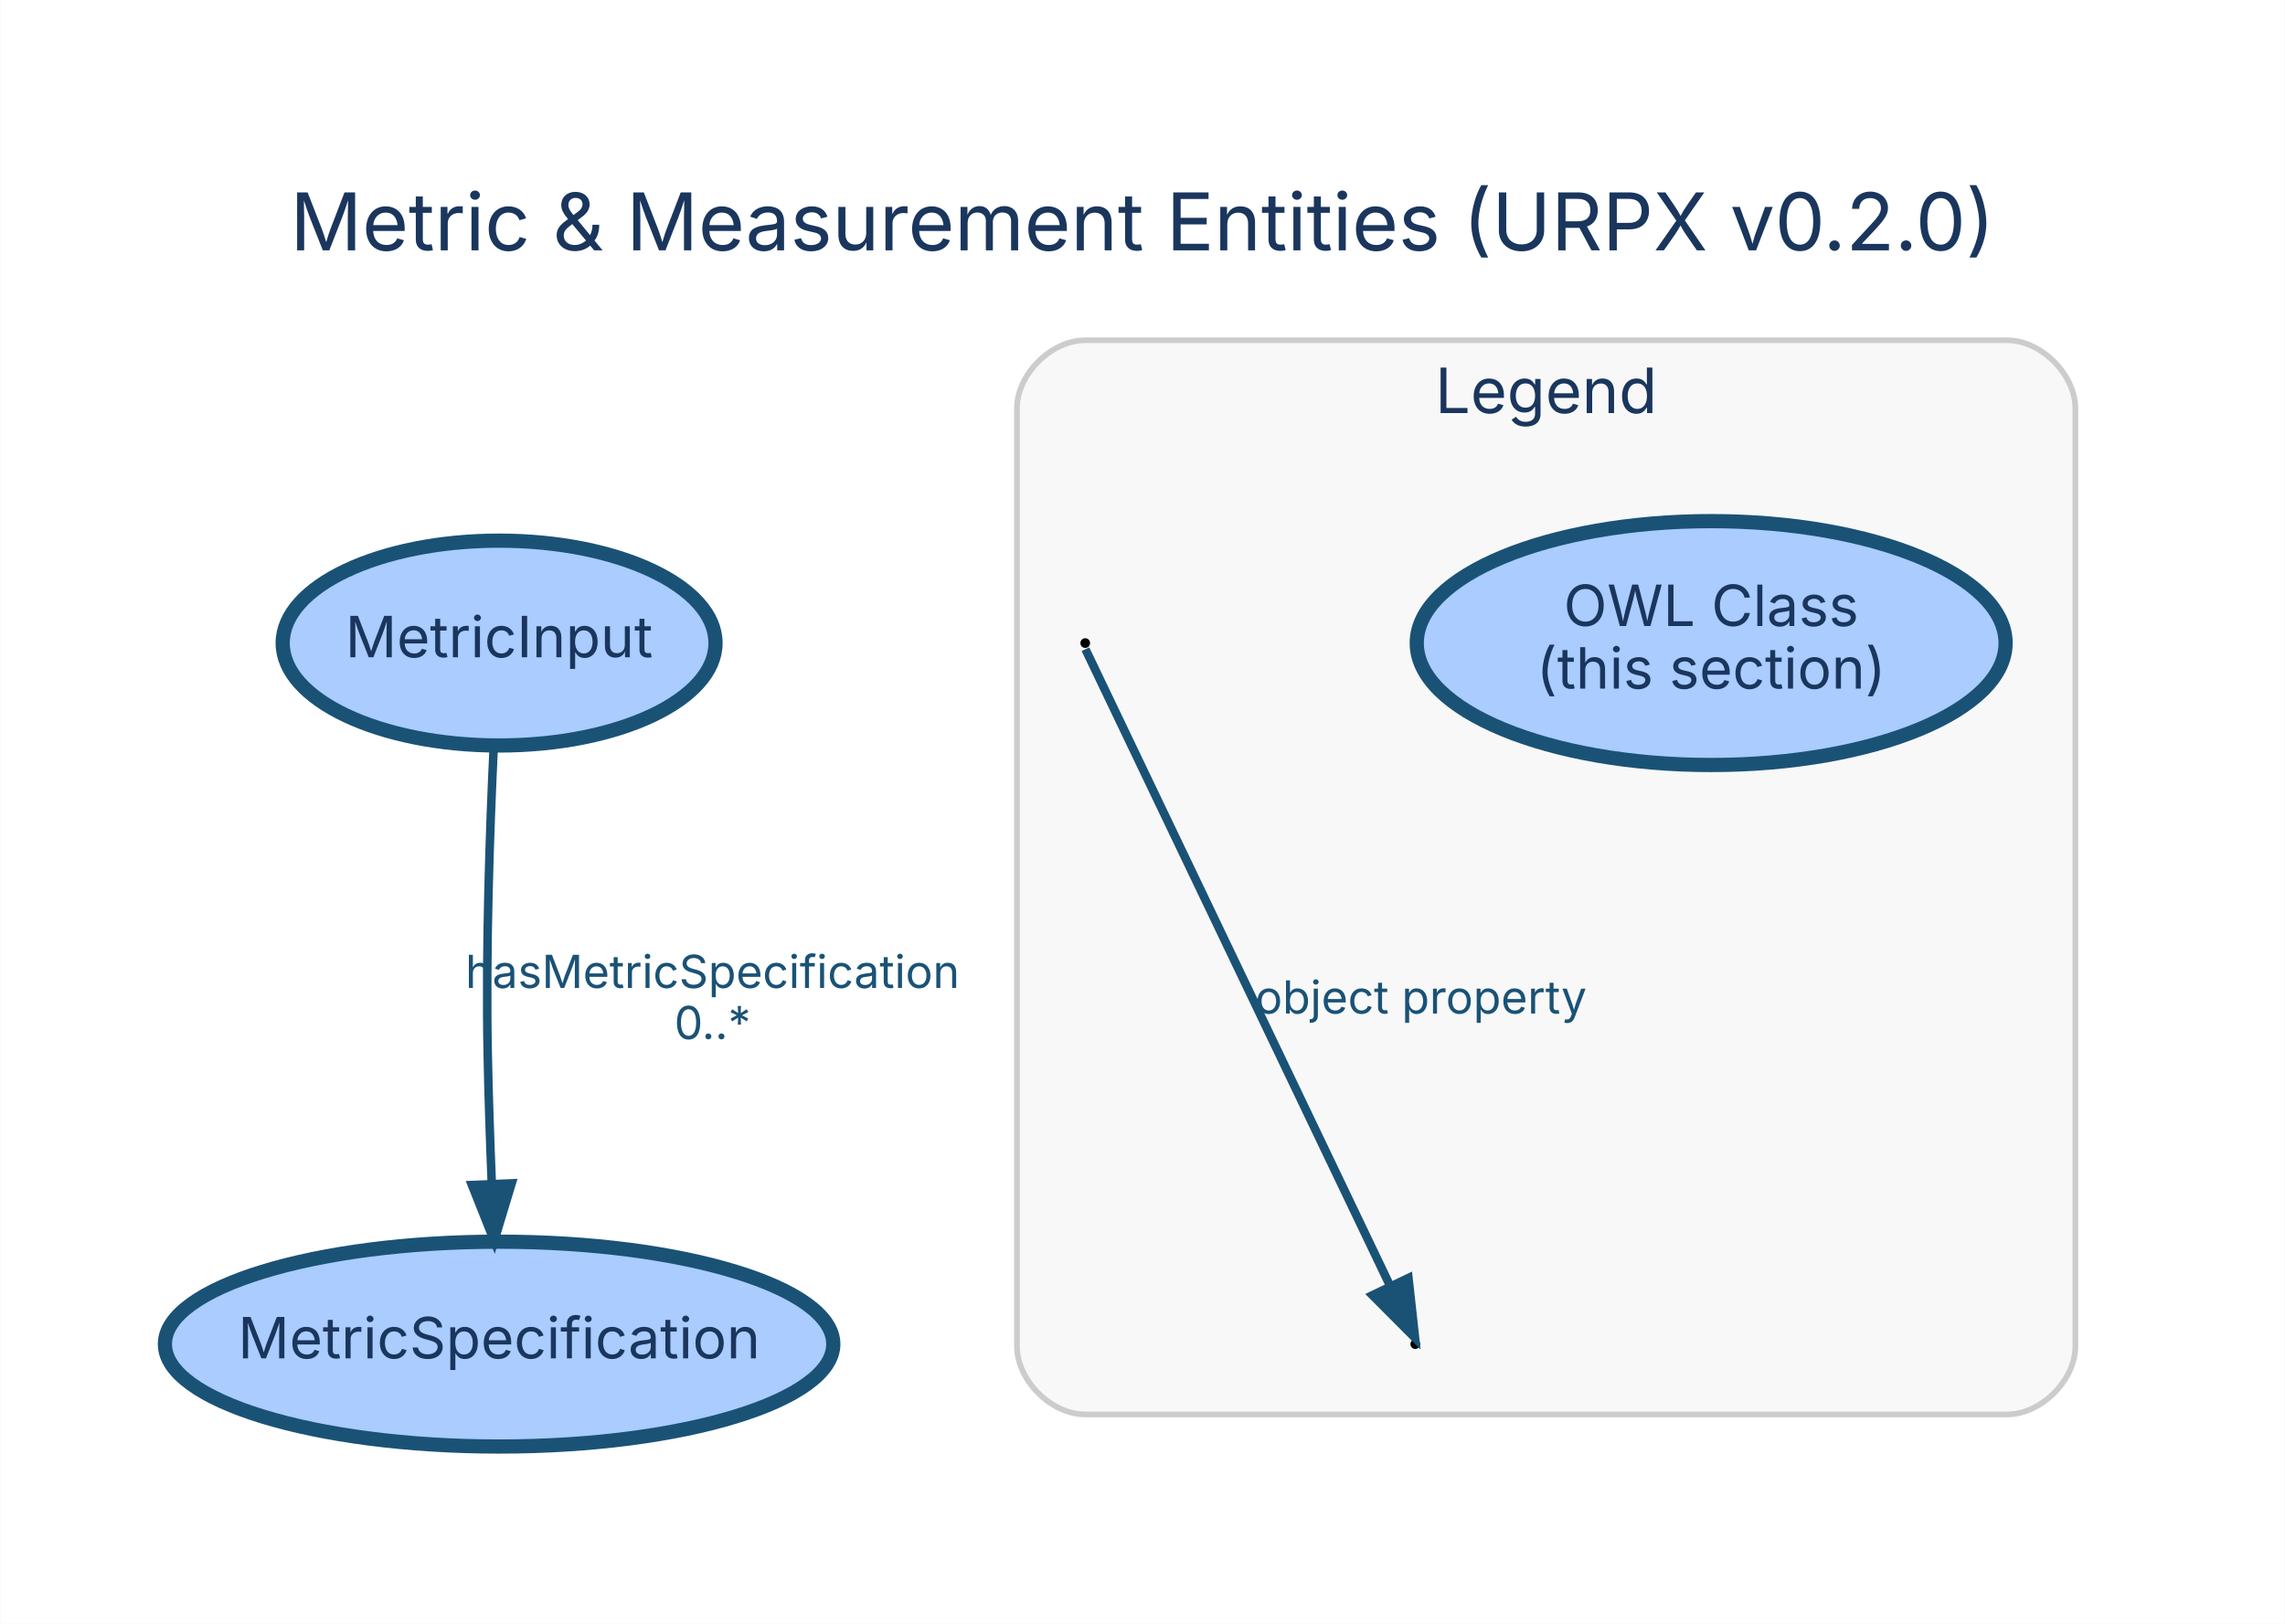
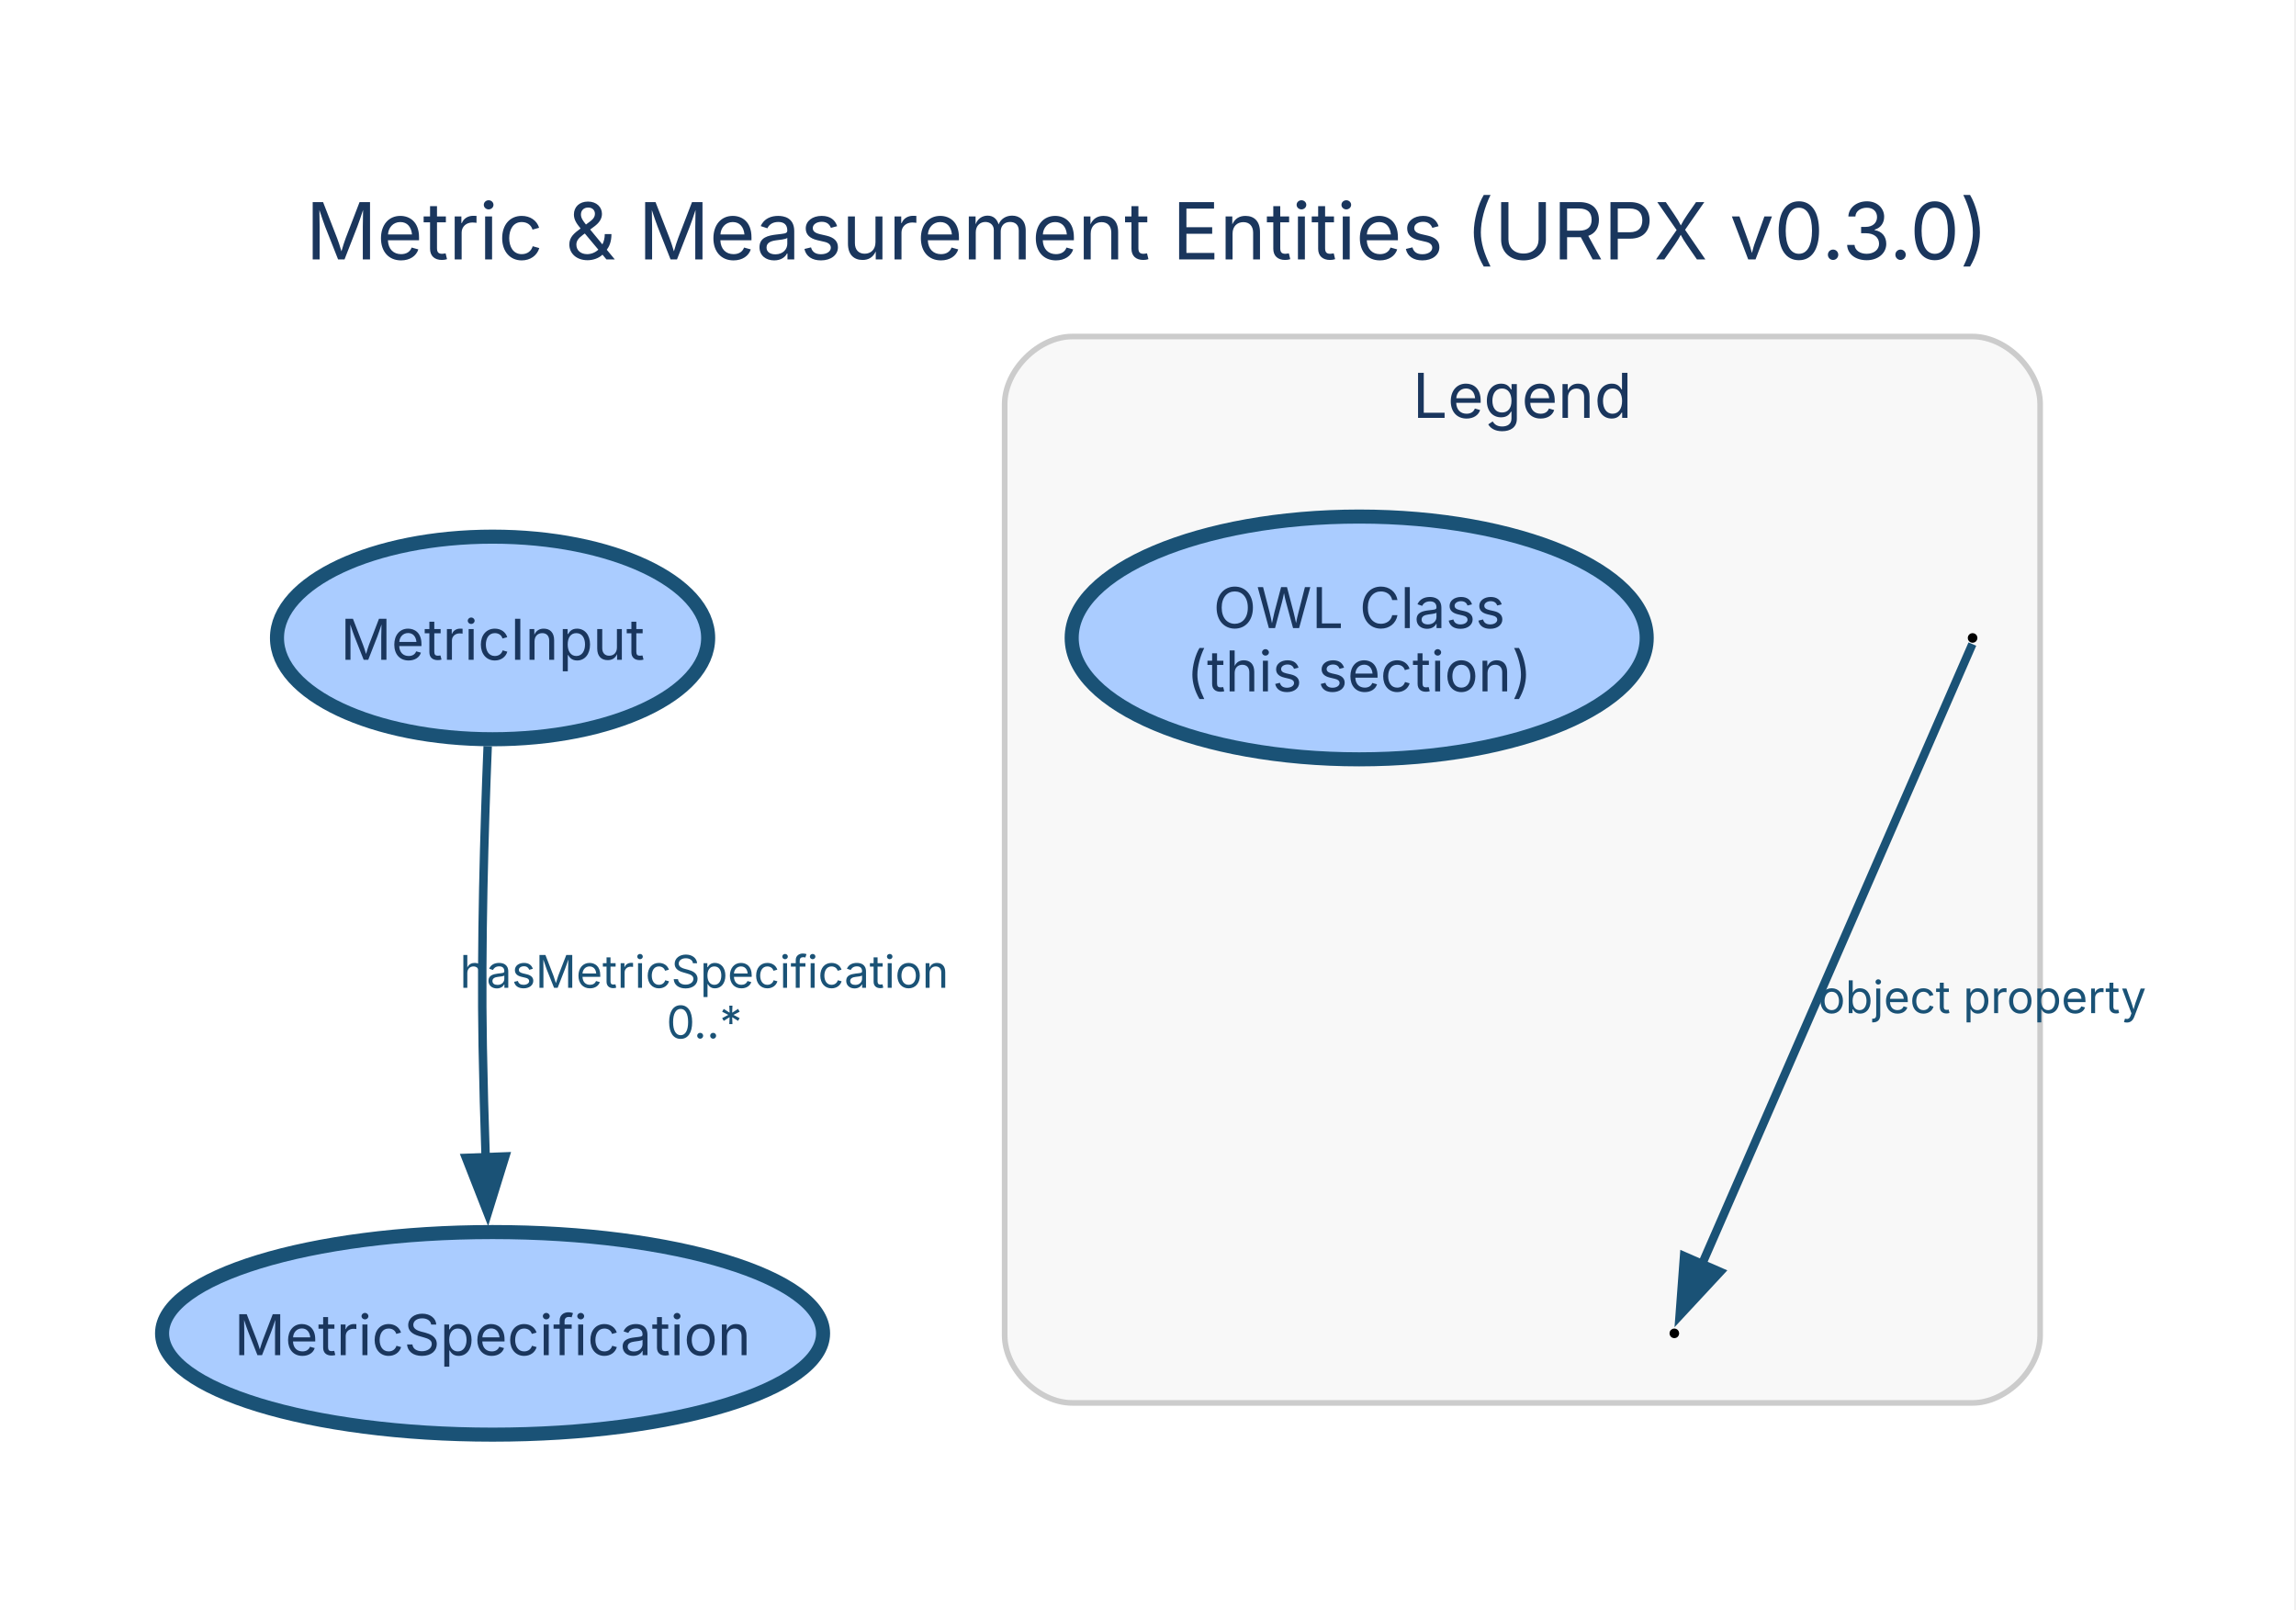
- <svg xmlns="http://www.w3.org/2000/svg" width="401pt" height="285pt" viewBox="0.00 0.00 401.47 285.39">
-   <g id="graph0" class="graph" transform="scale(1 1) rotate(0) translate(28.8 256.59)">
-     <polygon fill="white" stroke="transparent" points="-28.8,28.8 -28.8,-256.59 372.67,-256.59 372.67,28.8 -28.8,28.8" />
-     <text text-anchor="middle" x="171.93" y="-212.59" font-family="Inter, Helvetica, Arial, sans-serif" font-size="14.00" fill="#1a365d">Metric &amp; Measurement Entities (URPX v0.2.0)</text>
+ <svg xmlns="http://www.w3.org/2000/svg" width="408pt" height="286pt" viewBox="0.00 0.00 408.00 286.00">
+   <g id="graph0" class="graph" transform="scale(1 1) rotate(0) translate(28.8 257.29)">
+     <polygon fill="white" stroke="none" points="-28.8,28.8 -28.8,-257.29 378.87,-257.29 378.87,28.8 -28.8,28.8" />
+     <text xml:space="preserve" text-anchor="middle" x="175.03" y="-211.19" font-family="Inter, Helvetica, Arial, sans-serif" font-size="14.00" fill="#1a365d">Metric &amp; Measurement Entities (URPX v0.3.0)</text>
    <g id="clust3" class="cluster">
-       <path fill="#f8f8f8" stroke="#cccccc" d="M161.87,-8C161.87,-8 323.87,-8 323.87,-8 329.87,-8 335.87,-14 335.87,-20 335.87,-20 335.87,-184.79 335.87,-184.79 335.87,-190.79 329.87,-196.79 323.87,-196.79 323.87,-196.79 161.87,-196.79 161.87,-196.79 155.87,-196.79 149.87,-190.79 149.87,-184.79 149.87,-184.79 149.87,-20 149.87,-20 149.87,-14 155.87,-8 161.87,-8" />
-       <text text-anchor="middle" x="242.87" y="-183.99" font-family="Inter, Helvetica, Arial, sans-serif" font-size="11.00" fill="#1a365d">Legend</text>
+       <path fill="#f8f8f8" stroke="#cccccc" d="M161.73,-8C161.73,-8 321.73,-8 321.73,-8 327.73,-8 333.73,-14 333.73,-20 333.73,-20 333.73,-185.49 333.73,-185.49 333.73,-191.49 327.73,-197.49 321.73,-197.49 321.73,-197.49 161.73,-197.49 161.73,-197.49 155.73,-197.49 149.73,-191.49 149.73,-185.49 149.73,-185.49 149.73,-20 149.73,-20 149.73,-14 155.73,-8 161.73,-8" />
+       <text xml:space="preserve" text-anchor="middle" x="241.73" y="-183.04" font-family="Inter, Helvetica, Arial, sans-serif" font-size="11.00" fill="#1a365d">Legend</text>
    </g>
    <g id="node1" class="node">
-       <ellipse fill="#aaccff" stroke="#1a5276" stroke-width="2.5" cx="58.87" cy="-143.57" rx="38.03" ry="18" />
-       <text text-anchor="middle" x="58.87" y="-141.07" font-family="Inter, Helvetica, Arial, sans-serif" font-size="10.00" fill="#1a365d">MetricInput</text>
+       <ellipse fill="#aaccff" stroke="#1a5276" stroke-width="2.5" cx="58.73" cy="-143.93" rx="38.31" ry="18" />
+       <text xml:space="preserve" text-anchor="middle" x="58.73" y="-140.05" font-family="Inter, Helvetica, Arial, sans-serif" font-size="10.00" fill="#1a365d">MetricInput</text>
    </g>
    <g id="node2" class="node">
-       <ellipse fill="#aaccff" stroke="#1a5276" stroke-width="2.5" cx="58.87" cy="-20.36" rx="58.73" ry="18" />
-       <text text-anchor="middle" x="58.87" y="-17.86" font-family="Inter, Helvetica, Arial, sans-serif" font-size="10.00" fill="#1a365d">MetricSpecification</text>
+       <ellipse fill="#aaccff" stroke="#1a5276" stroke-width="2.5" cx="58.73" cy="-20.36" rx="58.73" ry="18" />
+       <text xml:space="preserve" text-anchor="middle" x="58.73" y="-16.48" font-family="Inter, Helvetica, Arial, sans-serif" font-size="10.00" fill="#1a365d">MetricSpecification</text>
    </g>
    <g id="edge1" class="edge">
-       <path fill="none" stroke="#1a5276" stroke-width="1.5" d="M57.92,-125.31C57.24,-110.89 56.5,-89.79 56.87,-71.36 57.01,-64.01 57.28,-56.05 57.58,-48.69" />
-       <polygon fill="#1a5276" stroke="#1a5276" stroke-width="1.5" points="61.08,-48.62 58.01,-38.48 54.09,-48.32 61.08,-48.62" />
-       <text text-anchor="middle" x="96.37" y="-82.96" font-family="Inter, Helvetica, Arial, sans-serif" font-size="8.00" fill="#1a5276">hasMetricSpecification</text>
-       <text text-anchor="middle" x="96.37" y="-73.96" font-family="Inter, Helvetica, Arial, sans-serif" font-size="8.00" fill="#1a5276">0..*</text>
+       <path fill="none" stroke="#1a5276" stroke-width="1.5" d="M57.86,-124.69C57.27,-110.23 56.66,-89.5 56.98,-71.36 57.09,-64.99 57.28,-58.16 57.5,-51.66" />
+       <polygon fill="#1a5276" stroke="#1a5276" stroke-width="1.5" points="60.99,-51.8 57.86,-41.68 54,-51.54 60.99,-51.8" />
+       <text xml:space="preserve" text-anchor="middle" x="96.35" y="-81.76" font-family="Inter, Helvetica, Arial, sans-serif" font-size="8.00" fill="#1a5276">hasMetricSpecification</text>
+       <text xml:space="preserve" text-anchor="middle" x="96.35" y="-72.76" font-family="Inter, Helvetica, Arial, sans-serif" font-size="8.00" fill="#1a5276">0..*</text>
    </g>
    <g id="node3" class="node">
-       <ellipse fill="#aaccff" stroke="#1a5276" stroke-width="2.5" cx="271.87" cy="-143.57" rx="51.74" ry="21.43" />
-       <text text-anchor="middle" x="271.87" y="-146.57" font-family="Inter, Helvetica, Arial, sans-serif" font-size="10.00" fill="#1a365d">OWL Class</text>
-       <text text-anchor="middle" x="271.87" y="-135.57" font-family="Inter, Helvetica, Arial, sans-serif" font-size="10.00" fill="#1a365d">(this section)</text>
+       <ellipse fill="#aaccff" stroke="#1a5276" stroke-width="2.5" cx="212.73" cy="-143.93" rx="51.09" ry="21.57" />
+       <text xml:space="preserve" text-anchor="middle" x="212.73" y="-145.68" font-family="Inter, Helvetica, Arial, sans-serif" font-size="10.00" fill="#1a365d">OWL Class</text>
+       <text xml:space="preserve" text-anchor="middle" x="212.73" y="-134.43" font-family="Inter, Helvetica, Arial, sans-serif" font-size="10.00" fill="#1a365d">(this section)</text>
    </g>
    <g id="node4" class="node">
-       <ellipse fill="black" stroke="black" cx="161.87" cy="-143.57" rx="0.36" ry="0.36" />
+       <ellipse fill="black" stroke="black" cx="321.73" cy="-143.93" rx="0.36" ry="0.36" />
    </g>
    <g id="node5" class="node">
-       <ellipse fill="black" stroke="black" cx="219.87" cy="-20.36" rx="0.36" ry="0.36" />
+       <ellipse fill="black" stroke="black" cx="268.73" cy="-20.36" rx="0.36" ry="0.36" />
    </g>
    <g id="edge2" class="edge">
-       <path fill="none" stroke="#1a5276" stroke-width="1.5" d="M161.91,-142.49C163.36,-139.45 202.02,-58.65 215.38,-30.74" />
-       <polygon fill="#1a5276" stroke="#1a5276" stroke-width="1.5" points="218.67,-31.98 219.83,-21.45 212.35,-28.95 218.67,-31.98" />
-       <text text-anchor="middle" x="220.87" y="-78.46" font-family="Inter, Helvetica, Arial, sans-serif" font-size="8.00" fill="#1a5276">object property</text>
+       <path fill="none" stroke="#1a5276" stroke-width="1.5" d="M321.69,-142.84C320.39,-139.85 286.33,-61.75 273.53,-32.38" />
+       <polygon fill="#1a5276" stroke="#1a5276" stroke-width="1.5" points="276.88,-31.29 269.67,-23.53 270.46,-34.09 276.88,-31.29" />
+       <text xml:space="preserve" text-anchor="middle" x="323.44" y="-77.26" font-family="Inter, Helvetica, Arial, sans-serif" font-size="8.00" fill="#1a5276">object property</text>
    </g>
  </g>
</svg>
